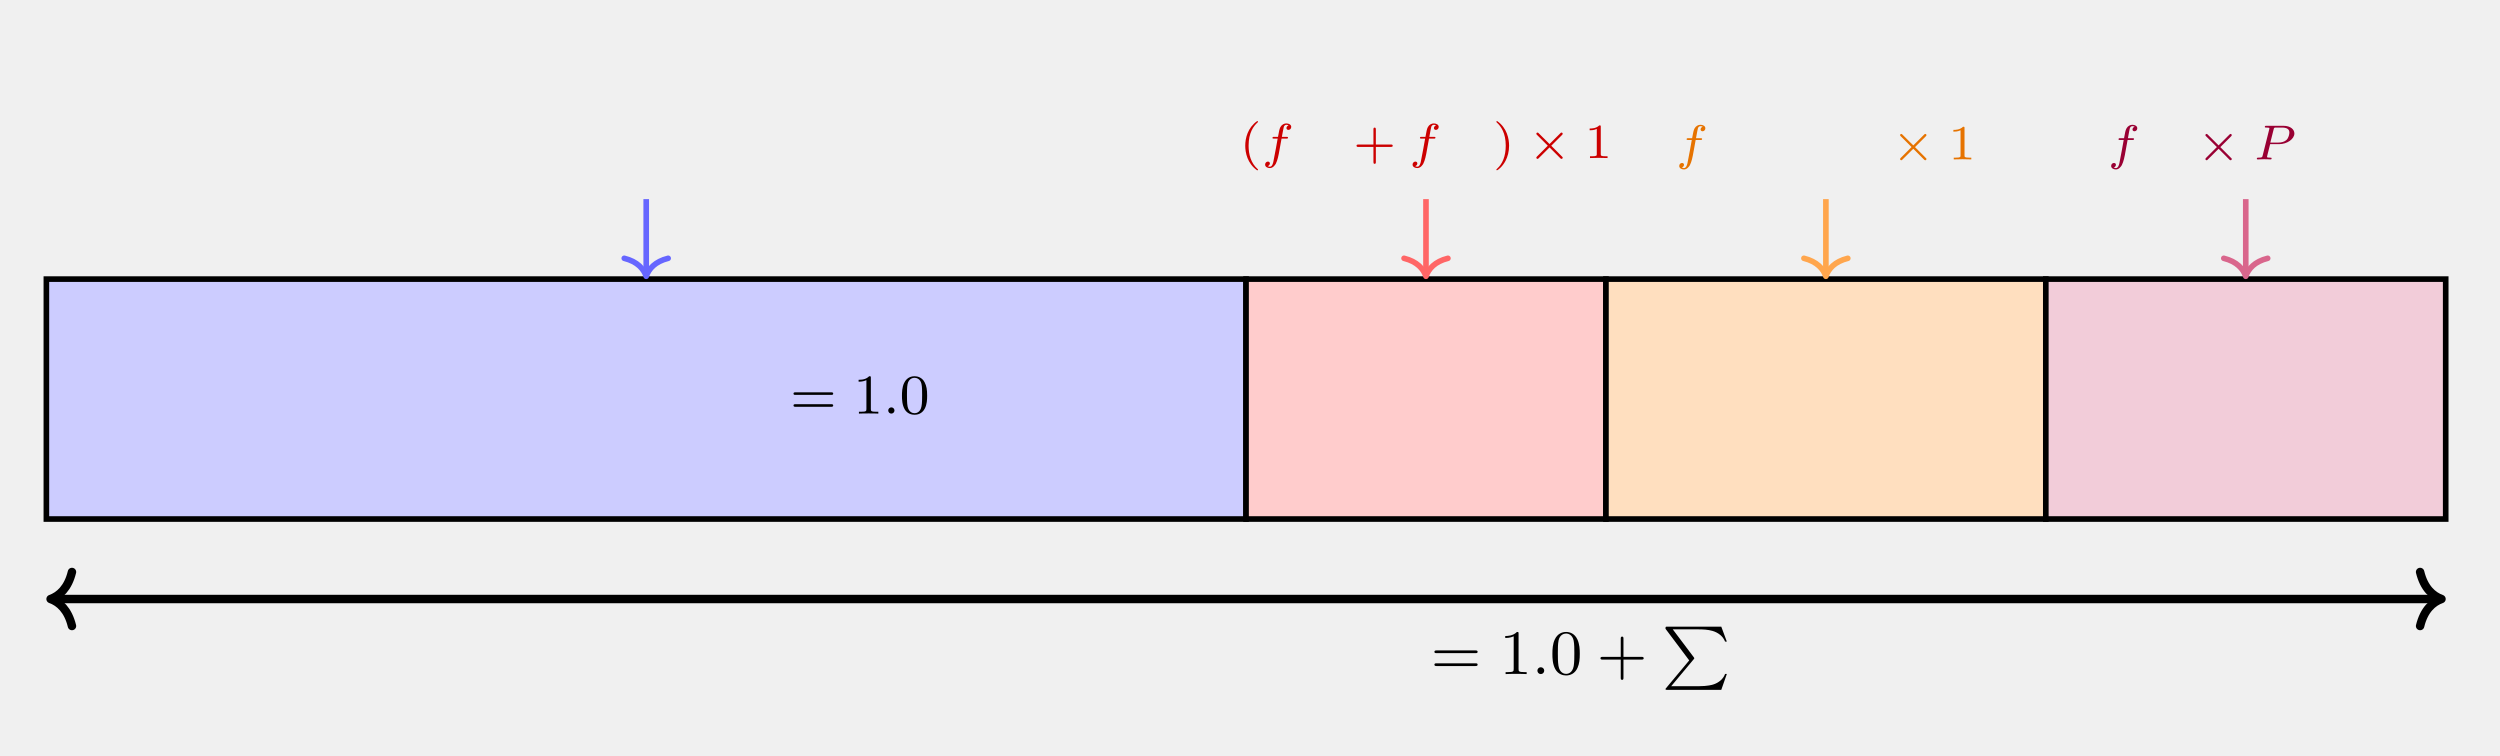
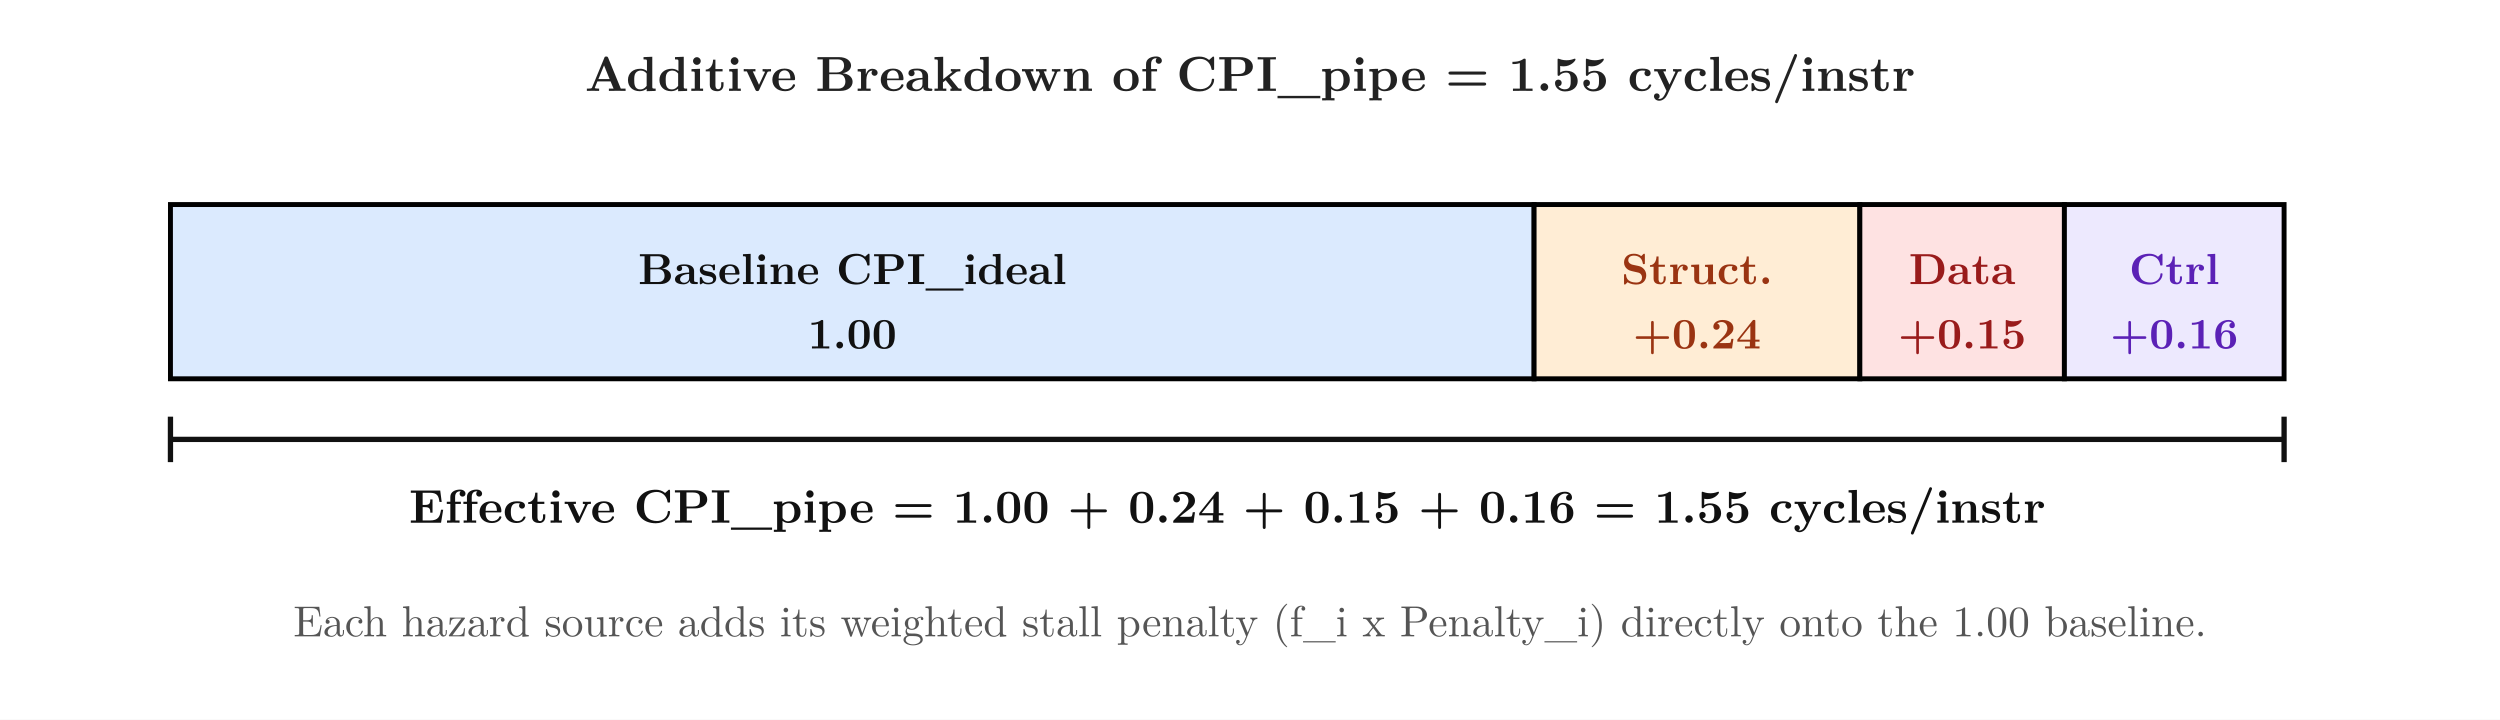
- <svg xmlns="http://www.w3.org/2000/svg" version="1.1" width="354.436pt" height="107.105pt" viewBox="0 -107.105 354.436 107.105">
-   <g id="page20">
-     <g transform="matrix(1 0 0 -1 0 0)">
-       <path d="M6.574 33.52V67.535H176.656V33.52Z" fill="#ccf" />
-       <path d="M6.574 33.52V67.535H176.656V33.52Z" stroke="#000" fill="none" stroke-width=".797" stroke-miterlimit="10" />
-       <path d="M117.85 51.12C117.969 51.12 118.129 51.12 118.129 51.304C118.129 51.487 117.937 51.487 117.818 51.487H112.806C112.686 51.487 112.495 51.487 112.495 51.304C112.495 51.12 112.654 51.12 112.774 51.12H117.85ZM117.818 49.431C117.937 49.431 118.129 49.431 118.129 49.615C118.129 49.798 117.969 49.798 117.85 49.798H112.774C112.654 49.798 112.495 49.798 112.495 49.615C112.495 49.431 112.686 49.431 112.806 49.431H117.818Z" />
-       <path d="M123.464 53.543C123.464 53.758 123.448 53.766 123.233 53.766C122.906 53.447 122.484 53.256 121.727 53.256V52.993C121.942 52.993 122.373 52.993 122.835 53.208V49.12C122.835 48.825 122.811 48.73 122.054 48.73H121.775V48.467C122.102 48.491 122.787 48.491 123.146 48.491C123.504 48.491 124.197 48.491 124.524 48.467V48.73H124.245C123.488 48.73 123.464 48.825 123.464 49.12V53.543Z" />
-       <path d="M126.813 48.905C126.813 49.176 126.59 49.351 126.375 49.351C126.12 49.351 125.929 49.144 125.929 48.913C125.929 48.642 126.152 48.467 126.367 48.467C126.622 48.467 126.813 48.674 126.813 48.905Z" />
-       <path d="M131.445 51.009C131.445 51.861 131.357 52.38 131.094 52.89C130.743 53.591 130.098 53.766 129.66 53.766C128.655 53.766 128.289 53.017 128.177 52.794C127.89 52.212 127.875 51.423 127.875 51.009C127.875 50.483 127.899 49.678 128.281 49.041C128.648 48.451 129.237 48.3 129.66 48.3C130.042 48.3 130.727 48.419 131.126 49.208C131.42 49.782 131.445 50.491 131.445 51.009ZM129.66 48.523C129.389 48.523 128.839 48.65 128.671 49.487C128.584 49.941 128.584 50.69 128.584 51.105C128.584 51.655 128.584 52.212 128.671 52.65C128.839 53.463 129.46 53.543 129.66 53.543C129.93 53.543 130.48 53.407 130.64 52.682C130.735 52.244 130.735 51.646 130.735 51.105C130.735 50.635 130.735 49.917 130.64 49.471C130.472 48.634 129.923 48.523 129.66 48.523Z" />
-       <path d="M176.656 33.52V67.535H227.68V33.52Z" fill="#fcc" />
-       <path d="M176.656 33.52V67.535H227.68V33.52Z" stroke="#000" fill="none" stroke-width=".797" stroke-miterlimit="10" />
-       <path d="M227.68 33.52V67.535H290.043V33.52Z" fill="#ffdfbf" />
-       <path d="M227.68 33.52V67.535H290.043V33.52Z" stroke="#000" fill="none" stroke-width=".797" stroke-miterlimit="10" />
-       <path d="M290.043 33.52V67.535H346.738V33.52Z" fill="#f2ccd9" />
-       <path d="M290.043 33.52V67.535H346.738V33.52Z" stroke="#000" fill="none" stroke-width=".797" stroke-miterlimit="10" />
-       <path d="M7.77 22.18H345.543" stroke="#000" fill="none" stroke-width="1.196" stroke-miterlimit="10" />
-       <path d="M10.203 18.352C9.648 20.648 8.414 21.734 7.172 22.18C8.414 22.629 9.648 23.715 10.203 26.012" stroke="#000" fill="none" stroke-width="1.196" stroke-miterlimit="10" stroke-linecap="round" stroke-linejoin="round" />
-       <path d="M343.109 26.012C343.664 23.715 344.898 22.629 346.141 22.18C344.898 21.734 343.664 20.648 343.109 18.352" stroke="#000" fill="none" stroke-width="1.196" stroke-miterlimit="10" stroke-linecap="round" stroke-linejoin="round" />
-       <path d="M209.196 14.507C209.321 14.507 209.492 14.507 209.492 14.695C209.492 14.892 209.295 14.892 209.16 14.892H203.692C203.557 14.892 203.36 14.892 203.36 14.695C203.36 14.507 203.539 14.507 203.656 14.507H209.196ZM209.16 12.677C209.295 12.677 209.492 12.677 209.492 12.875C209.492 13.063 209.321 13.063 209.196 13.063H203.656C203.539 13.063 203.36 13.063 203.36 12.875C203.36 12.677 203.557 12.677 203.692 12.677H209.16Z" />
-       <path d="M215.294 17.267C215.294 17.491 215.285 17.51 215.061 17.51C214.505 16.936 213.68 16.936 213.402 16.936V16.658C213.573 16.658 214.119 16.658 214.603 16.891V12.256C214.603 11.925 214.577 11.817 213.743 11.817H213.456V11.539C213.779 11.566 214.577 11.566 214.944 11.566S216.119 11.566 216.441 11.539V11.817H216.154C215.321 11.817 215.294 11.925 215.294 12.256V17.267Z" />
-       <path d="M218.931 12.023C218.931 12.283 218.725 12.507 218.447 12.507C218.169 12.507 217.963 12.283 217.963 12.023S218.169 11.539 218.447 11.539C218.725 11.539 218.931 11.763 218.931 12.023Z" />
-       <path d="M223.973 14.408C223.973 15.008 223.946 15.779 223.633 16.452C223.238 17.294 222.557 17.51 222.037 17.51C221.499 17.51 220.818 17.294 220.423 16.434C220.136 15.815 220.091 15.089 220.091 14.408C220.091 13.825 220.11 12.956 220.495 12.247C220.916 11.485 221.616 11.342 222.028 11.342C222.611 11.342 223.274 11.593 223.651 12.417C223.92 13.018 223.973 13.691 223.973 14.408ZM222.037 11.566C221.768 11.566 221.123 11.692 220.952 12.704C220.863 13.233 220.863 14.004 220.863 14.515C220.863 15.125 220.863 15.833 220.97 16.326C221.15 17.124 221.723 17.286 222.028 17.286C222.369 17.286 222.933 17.106 223.104 16.272C223.202 15.779 223.202 15.08 223.202 14.515C223.202 13.96 223.202 13.207 223.113 12.677C222.925 11.656 222.261 11.566 222.037 11.566Z" />
-       <path d="M232.721 13.592C232.846 13.592 233.035 13.592 233.035 13.78C233.035 13.977 232.864 13.977 232.721 13.977H230.166V16.541C230.166 16.685 230.166 16.855 229.969 16.855C229.78 16.855 229.78 16.667 229.78 16.541V13.977H227.216C227.091 13.977 226.903 13.977 226.903 13.789C226.903 13.592 227.073 13.592 227.216 13.592H229.78V11.028C229.78 10.885 229.78 10.714 229.978 10.714C230.166 10.714 230.166 10.902 230.166 11.028V13.592H232.721Z" />
-       <path d="M240.115 13.629C240.205 13.728 240.205 13.755 240.205 13.782C240.205 13.791 240.205 13.835 240.133 13.925L237.157 17.878H240.779C241.451 17.878 242.123 17.843 242.778 17.663C243.612 17.421 244.293 16.883 244.571 16.139H244.822L244.033 18.264H236.386C236.135 18.264 236.126 18.255 236.126 17.959L239.488 13.477L236.216 9.559C236.135 9.47 236.126 9.443 236.126 9.416C236.126 9.299 236.225 9.299 236.386 9.299H244.033L244.822 11.558H244.571C244.32 10.85 243.683 10.303 242.867 10.052C242.742 10.017 242.097 9.819 240.832 9.819H236.933L240.115 13.629Z" />
-       <path d="M91.617 78.875V68.332" stroke="#66f" fill="none" stroke-width=".797" stroke-miterlimit="10" />
-       <path d="M94.727 70.484C92.859 70.02 91.977 68.98 91.617 67.934C91.254 68.98 90.371 70.02 88.504 70.484" stroke="#66f" fill="none" stroke-width=".797" stroke-miterlimit="10" stroke-linecap="round" stroke-linejoin="round" />
-       <path d="M178.218 89.929C176.893 88.995 176.544 87.516 176.544 86.449C176.544 85.465 176.837 83.938 178.218 82.961C178.274 82.961 178.358 82.961 178.358 83.045C178.358 83.087 178.337 83.101 178.288 83.15C177.36 83.986 177.019 85.172 177.019 86.442C177.019 88.325 177.737 89.246 178.309 89.762C178.337 89.79 178.358 89.811 178.358 89.846C178.358 89.929 178.274 89.929 178.218 89.929Z" fill="#c00" />
-       <path d="M181.69 87.453H182.374C182.513 87.453 182.603 87.453 182.603 87.606C182.603 87.704 182.513 87.704 182.387 87.704H181.738C181.899 88.59 181.955 88.911 182.011 89.113C182.046 89.267 182.199 89.413 182.366 89.413C182.374 89.413 182.562 89.413 182.694 89.329C182.408 89.239 182.387 88.988 182.387 88.946C182.387 88.792 182.506 88.688 182.666 88.688C182.855 88.688 183.064 88.848 183.064 89.113C183.064 89.434 182.722 89.608 182.366 89.608C182.059 89.608 181.718 89.434 181.529 89.085C181.39 88.827 181.334 88.513 181.188 87.704H180.637C180.497 87.704 180.406 87.704 180.406 87.551C180.406 87.453 180.497 87.453 180.623 87.453H181.139C181.132 87.411 180.692 84.9 180.525 84.154C180.49 84.001 180.372 83.471 180.037 83.471C180.03 83.471 179.862 83.471 179.73 83.554C180.016 83.645 180.037 83.896 180.037 83.938C180.037 84.091 179.918 84.196 179.758 84.196C179.569 84.196 179.36 84.036 179.36 83.77C179.36 83.456 179.688 83.275 180.037 83.275C180.483 83.275 180.79 83.736 180.874 83.889C181.125 84.356 181.285 85.214 181.299 85.298L181.69 87.453Z" fill="#c00" />
-       <path d="M195.06 86.274H197.195C197.285 86.274 197.453 86.274 197.453 86.442C197.453 86.616 197.293 86.616 197.195 86.616H195.06V88.757C195.06 88.848 195.06 89.016 194.893 89.016C194.719 89.016 194.719 88.855 194.719 88.757V86.616H192.577C192.487 86.616 192.319 86.616 192.319 86.449C192.319 86.274 192.48 86.274 192.577 86.274H194.719V84.133C194.719 84.042 194.719 83.875 194.886 83.875C195.06 83.875 195.06 84.036 195.06 84.133V86.274Z" fill="#c00" />
-       <path d="M202.596 87.453H203.28C203.419 87.453 203.51 87.453 203.51 87.606C203.51 87.704 203.419 87.704 203.293 87.704H202.645C202.805 88.59 202.861 88.911 202.917 89.113C202.952 89.267 203.105 89.413 203.273 89.413C203.28 89.413 203.468 89.413 203.6 89.329C203.314 89.239 203.293 88.988 203.293 88.946C203.293 88.792 203.412 88.688 203.573 88.688C203.761 88.688 203.97 88.848 203.97 89.113C203.97 89.434 203.628 89.608 203.273 89.608C202.966 89.608 202.624 89.434 202.436 89.085C202.296 88.827 202.24 88.513 202.094 87.704H201.543C201.403 87.704 201.313 87.704 201.313 87.551C201.313 87.453 201.403 87.453 201.529 87.453H202.045C202.038 87.411 201.598 84.9 201.431 84.154C201.396 84.001 201.278 83.471 200.943 83.471C200.936 83.471 200.768 83.471 200.636 83.554C200.922 83.645 200.943 83.896 200.943 83.938C200.943 84.091 200.824 84.196 200.664 84.196C200.476 84.196 200.266 84.036 200.266 83.77C200.266 83.456 200.594 83.275 200.943 83.275C201.389 83.275 201.696 83.736 201.78 83.889C202.031 84.356 202.192 85.214 202.205 85.298L202.596 87.453Z" fill="#c00" />
-       <path d="M212.277 89.929C212.228 89.929 212.144 89.929 212.144 89.846C212.144 89.811 212.165 89.79 212.207 89.741C212.807 89.19 213.476 88.248 213.476 86.449C213.476 84.991 213.023 83.889 212.27 83.206C212.151 83.087 212.144 83.08 212.144 83.045C212.144 83.01 212.165 82.961 212.235 82.961C212.319 82.961 212.981 83.421 213.441 84.293C213.748 84.872 213.951 85.626 213.951 86.442C213.951 87.425 213.658 88.953 212.277 89.929Z" fill="#c00" />
-       <path d="M221.454 87.969C221.531 88.046 221.551 88.088 221.551 88.137C221.551 88.248 221.461 88.311 221.384 88.311C221.314 88.311 221.293 88.29 221.21 88.206L219.682 86.686L218.147 88.213C218.078 88.283 218.05 88.311 217.987 88.311C217.889 88.311 217.813 88.234 217.813 88.137C217.813 88.074 217.834 88.053 217.917 87.969L219.438 86.449L217.917 84.928C217.82 84.831 217.813 84.796 217.813 84.754C217.813 84.656 217.889 84.58 217.987 84.58C218.05 84.58 218.071 84.601 218.147 84.677L219.682 86.205L221.272 84.614C221.307 84.593 221.342 84.58 221.384 84.58C221.461 84.58 221.551 84.642 221.551 84.754C221.551 84.81 221.537 84.824 221.517 84.845C221.502 84.872 220.149 86.226 219.926 86.442L221.454 87.969Z" fill="#c00" />
-       <path d="M226.948 89.134C226.948 89.322 226.934 89.329 226.739 89.329C226.292 88.89 225.657 88.883 225.371 88.883V88.632C225.539 88.632 225.999 88.632 226.383 88.827V85.27C226.383 85.04 226.383 84.949 225.685 84.949H225.42V84.698C225.546 84.705 226.404 84.726 226.662 84.726C226.878 84.726 227.757 84.705 227.91 84.698V84.949H227.645C226.948 84.949 226.948 85.04 226.948 85.27V89.134Z" fill="#c00" />
-       <path d="M202.168 78.875V68.332" stroke="#f66" fill="none" stroke-width=".797" stroke-miterlimit="10" />
-       <path d="M205.278 70.484C203.414 70.02 202.531 68.98 202.168 67.934C201.805 68.98 200.922 70.02 199.059 70.484" stroke="#f66" fill="none" stroke-width=".797" stroke-miterlimit="10" stroke-linecap="round" stroke-linejoin="round" />
-       <path d="M240.402 87.259H241.085C241.225 87.259 241.315 87.259 241.315 87.412C241.315 87.51 241.225 87.51 241.099 87.51H240.45C240.611 88.396 240.667 88.717 240.723 88.919C240.758 89.073 240.911 89.219 241.078 89.219C241.085 89.219 241.274 89.219 241.406 89.135C241.12 89.045 241.099 88.794 241.099 88.752C241.099 88.598 241.218 88.494 241.378 88.494C241.567 88.494 241.776 88.654 241.776 88.919C241.776 89.24 241.434 89.414 241.078 89.414C240.771 89.414 240.43 89.24 240.241 88.891C240.102 88.633 240.046 88.319 239.9 87.51H239.349C239.209 87.51 239.118 87.51 239.118 87.357C239.118 87.259 239.209 87.259 239.335 87.259H239.851C239.844 87.217 239.404 84.706 239.237 83.96C239.202 83.806 239.084 83.276 238.749 83.276C238.742 83.276 238.574 83.276 238.442 83.36C238.728 83.451 238.749 83.702 238.749 83.744C238.749 83.897 238.63 84.002 238.47 84.002C238.281 84.002 238.072 83.841 238.072 83.576C238.072 83.262 238.4 83.081 238.749 83.081C239.195 83.081 239.502 83.541 239.586 83.695C239.837 84.162 239.997 85.02 240.011 85.104L240.402 87.259Z" fill="#e67300" />
-       <path d="M273.024 87.775C273.101 87.852 273.122 87.894 273.122 87.943C273.122 88.054 273.031 88.117 272.955 88.117C272.885 88.117 272.864 88.096 272.78 88.012L271.253 86.492L269.718 88.019C269.649 88.089 269.621 88.117 269.558 88.117C269.46 88.117 269.384 88.04 269.384 87.943C269.384 87.88 269.404 87.859 269.488 87.775L271.009 86.255L269.488 84.734C269.39 84.636 269.384 84.601 269.384 84.56C269.384 84.462 269.46 84.386 269.558 84.386C269.621 84.386 269.642 84.406 269.718 84.483L271.253 86.011L272.843 84.42C272.878 84.399 272.913 84.386 272.955 84.386C273.031 84.386 273.122 84.448 273.122 84.56C273.122 84.616 273.108 84.63 273.087 84.651C273.073 84.678 271.72 86.031 271.497 86.248L273.024 87.775Z" fill="#e67300" />
-       <path d="M278.519 88.94C278.519 89.128 278.505 89.135 278.31 89.135C277.863 88.696 277.228 88.689 276.942 88.689V88.438C277.11 88.438 277.57 88.438 277.954 88.633V85.076C277.954 84.846 277.954 84.755 277.256 84.755H276.991V84.504C277.117 84.511 277.975 84.532 278.233 84.532C278.449 84.532 279.328 84.511 279.481 84.504V84.755H279.216C278.519 84.755 278.519 84.846 278.519 85.076V88.94Z" fill="#e67300" />
-       <path d="M258.863 78.875V68.332" stroke="#ffa64d" fill="none" stroke-width=".797" stroke-miterlimit="10" />
-       <path d="M261.972 70.484C260.105 70.02 259.222 68.98 258.863 67.934C258.5 68.98 257.617 70.02 255.75 70.484" stroke="#ffa64d" fill="none" stroke-width=".797" stroke-miterlimit="10" stroke-linecap="round" stroke-linejoin="round" />
-       <path d="M301.637 87.259H302.32C302.46 87.259 302.55 87.259 302.55 87.412C302.55 87.51 302.46 87.51 302.334 87.51H301.685C301.846 88.396 301.902 88.717 301.958 88.919C301.993 89.073 302.146 89.219 302.313 89.219C302.32 89.219 302.509 89.219 302.641 89.135C302.355 89.045 302.334 88.794 302.334 88.752C302.334 88.598 302.453 88.494 302.613 88.494C302.802 88.494 303.011 88.654 303.011 88.919C303.011 89.24 302.669 89.414 302.313 89.414C302.006 89.414 301.665 89.24 301.476 88.891C301.337 88.633 301.281 88.319 301.135 87.51H300.584C300.444 87.51 300.353 87.51 300.353 87.357C300.353 87.259 300.444 87.259 300.57 87.259H301.086C301.079 87.217 300.639 84.706 300.472 83.96C300.437 83.806 300.319 83.276 299.984 83.276C299.977 83.276 299.809 83.276 299.677 83.36C299.963 83.451 299.984 83.702 299.984 83.744C299.984 83.897 299.865 84.002 299.705 84.002C299.516 84.002 299.307 83.841 299.307 83.576C299.307 83.262 299.635 83.081 299.984 83.081C300.43 83.081 300.737 83.541 300.821 83.695C301.072 84.162 301.232 85.02 301.246 85.104L301.637 87.259Z" fill="#903" />
-       <path d="M316.311 87.775C316.387 87.852 316.408 87.894 316.408 87.943C316.408 88.054 316.317 88.117 316.241 88.117C316.171 88.117 316.15 88.096 316.066 88.012L314.539 86.492L313.004 88.019C312.935 88.089 312.907 88.117 312.844 88.117C312.746 88.117 312.67 88.04 312.67 87.943C312.67 87.88 312.691 87.859 312.774 87.775L314.295 86.255L312.774 84.734C312.676 84.636 312.67 84.601 312.67 84.56C312.67 84.462 312.746 84.386 312.844 84.386C312.907 84.386 312.928 84.406 313.004 84.483L314.539 86.011L316.129 84.42C316.164 84.399 316.199 84.386 316.241 84.386C316.317 84.386 316.408 84.448 316.408 84.56C316.408 84.616 316.394 84.63 316.373 84.651C316.359 84.678 315.006 86.031 314.783 86.248L316.311 87.775Z" fill="#903" />
-       <path d="M321.847 86.666H323.109C324.288 86.666 325.285 87.42 325.285 88.18C325.285 88.766 324.713 89.268 323.758 89.268H321.317C321.177 89.268 321.093 89.268 321.093 89.115C321.093 89.017 321.17 89.017 321.323 89.017C321.435 89.017 321.463 89.017 321.588 89.003C321.728 88.989 321.742 88.975 321.742 88.905C321.742 88.891 321.742 88.856 321.714 88.752L320.793 85.076C320.724 84.804 320.717 84.755 320.173 84.755C320.047 84.755 319.963 84.755 319.963 84.601C319.963 84.595 319.963 84.504 320.075 84.504C320.277 84.504 320.779 84.532 320.982 84.532C321.1 84.532 321.344 84.532 321.463 84.525C321.603 84.518 321.777 84.504 321.909 84.504C321.951 84.504 322.056 84.504 322.056 84.657C322.056 84.755 321.972 84.755 321.833 84.755C321.826 84.755 321.693 84.755 321.568 84.769C321.407 84.783 321.407 84.804 321.407 84.874C321.407 84.881 321.407 84.922 321.435 85.027L321.847 86.666ZM322.349 88.78C322.405 88.996 322.412 89.017 322.704 89.017H323.521C324.169 89.017 324.574 88.822 324.574 88.326C324.574 88.11 324.49 87.559 324.141 87.245C323.89 87.022 323.493 86.889 322.991 86.889H321.874L322.349 88.78Z" fill="#903" />
-       <path d="M318.391 78.875V68.332" stroke="#d9668c" fill="none" stroke-width=".797" stroke-miterlimit="10" />
-       <path d="M321.5 70.484C319.633 70.02 318.754 68.98 318.391 67.934C318.027 68.98 317.145 70.02 315.277 70.484" stroke="#d9668c" fill="none" stroke-width=".797" stroke-miterlimit="10" stroke-linecap="round" stroke-linejoin="round" />
-     </g>
+ <svg xmlns="http://www.w3.org/2000/svg" width="660" height="190" viewBox="0 0 660 190" font-family="'Latin Modern Roman','CMU Serif','Times New Roman',serif" font-size="12">
+   <rect width="660" height="190" fill="#fff" />
+   <text x="330" y="24" text-anchor="middle" font-weight="bold" font-size="13" fill="#222">Additive Breakdown of CPI_pipe = 1.55 cycles/instr</text>
+   <g stroke="#000" stroke-width="1.3">
+     <rect x="45" y="54" width="360" height="46" fill="#dbeafe" />
+     <rect x="405" y="54" width="86" height="46" fill="#ffedd5" />
+     <rect x="491" y="54" width="54" height="46" fill="#fee2e2" />
+     <rect x="545" y="54" width="58" height="46" fill="#ede9fe" />
  </g>
+   <g text-anchor="middle" font-weight="bold" font-size="11.5" fill="#111">
+     <text x="225" y="75">Baseline CPI_ideal</text>
+     <text x="225" y="92">1.00</text>
+     <text x="448" y="75" fill="#9a3412">Struct.</text>
+     <text x="448" y="92" fill="#9a3412">+0.24</text>
+     <text x="518" y="75" fill="#991b1b">Data</text>
+     <text x="518" y="92" fill="#991b1b">+0.15</text>
+     <text x="574" y="75" fill="#5b21b6">Ctrl</text>
+     <text x="574" y="92" fill="#5b21b6">+0.16</text>
+   </g>
+   <line x1="45" y1="116" x2="603" y2="116" stroke="#111" stroke-width="1.4" />
+   <line x1="45" y1="110" x2="45" y2="122" stroke="#111" stroke-width="1.4" />
+   <line x1="603" y1="110" x2="603" y2="122" stroke="#111" stroke-width="1.4" />
+   <text x="324" y="138" text-anchor="middle" font-weight="bold" font-size="12.5" fill="#111">Effective CPI_pipe = 1.00 + 0.24 + 0.15 + 0.16 = 1.55 cycles/instr</text>
+   <text x="330" y="168" text-anchor="middle" font-size="11.5" fill="#555">Each hazard source adds its weighted stall penalty (f_i x Penalty_i) directly onto the 1.00 baseline.</text>
</svg>
